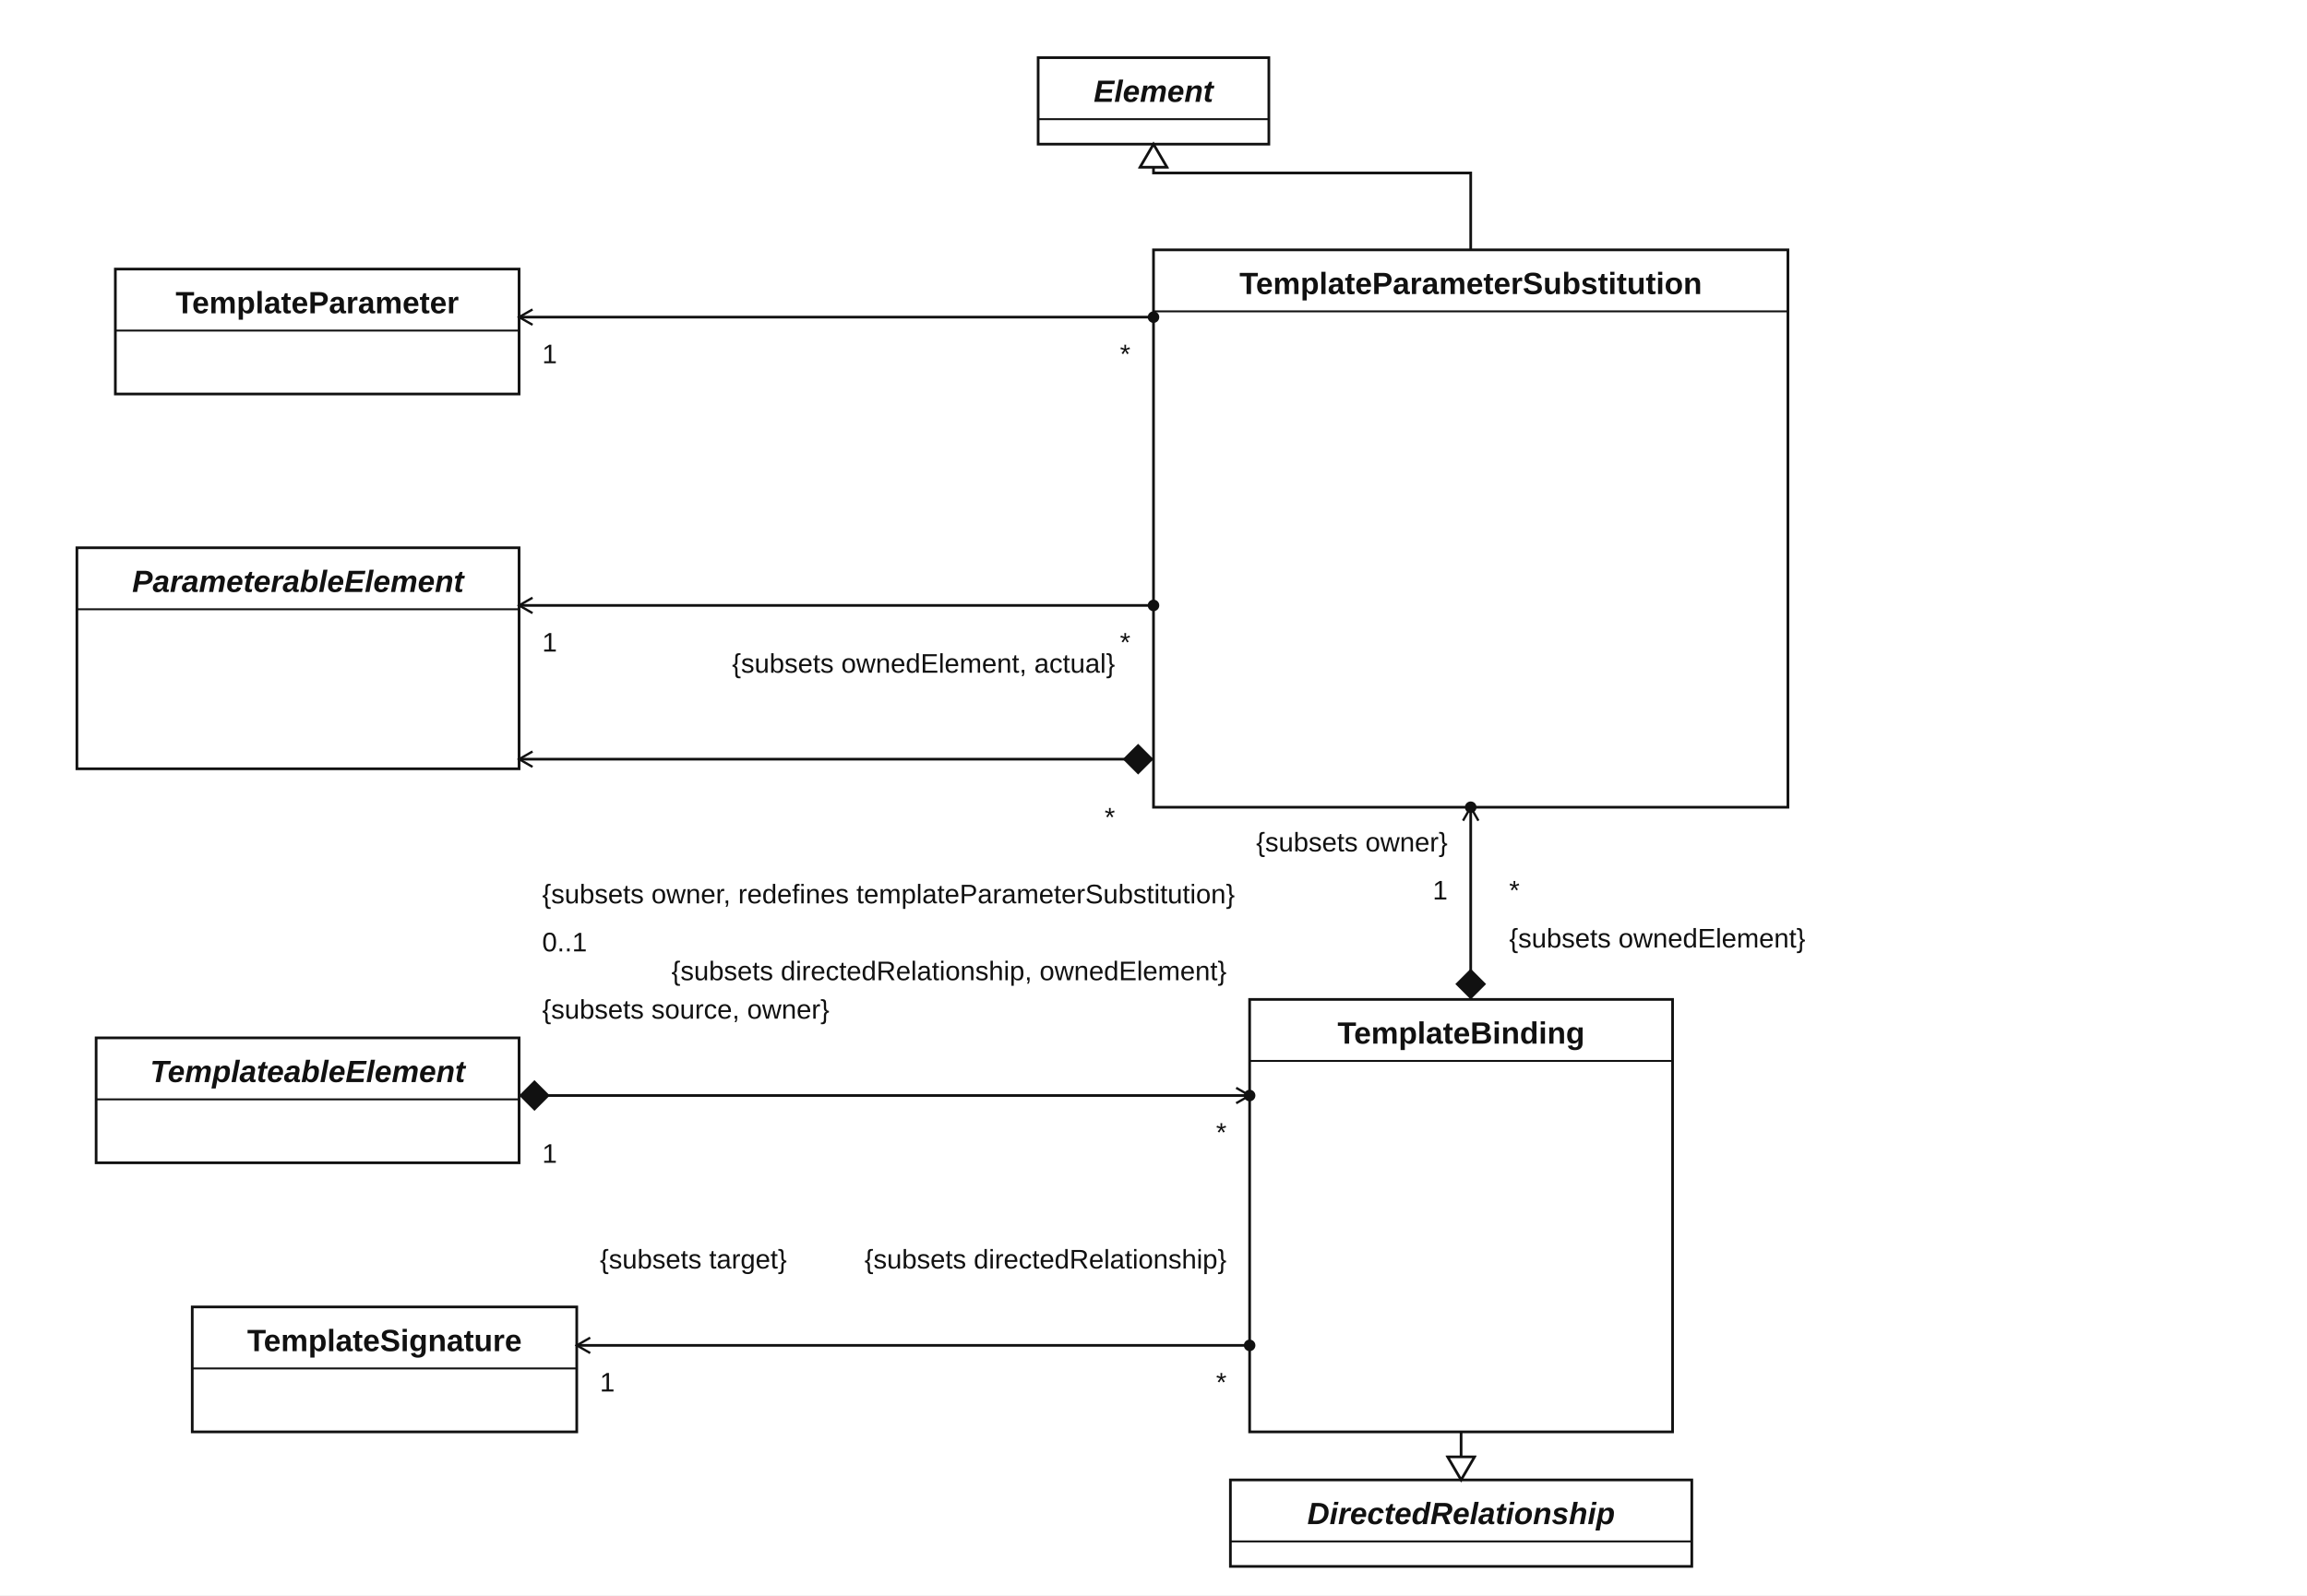
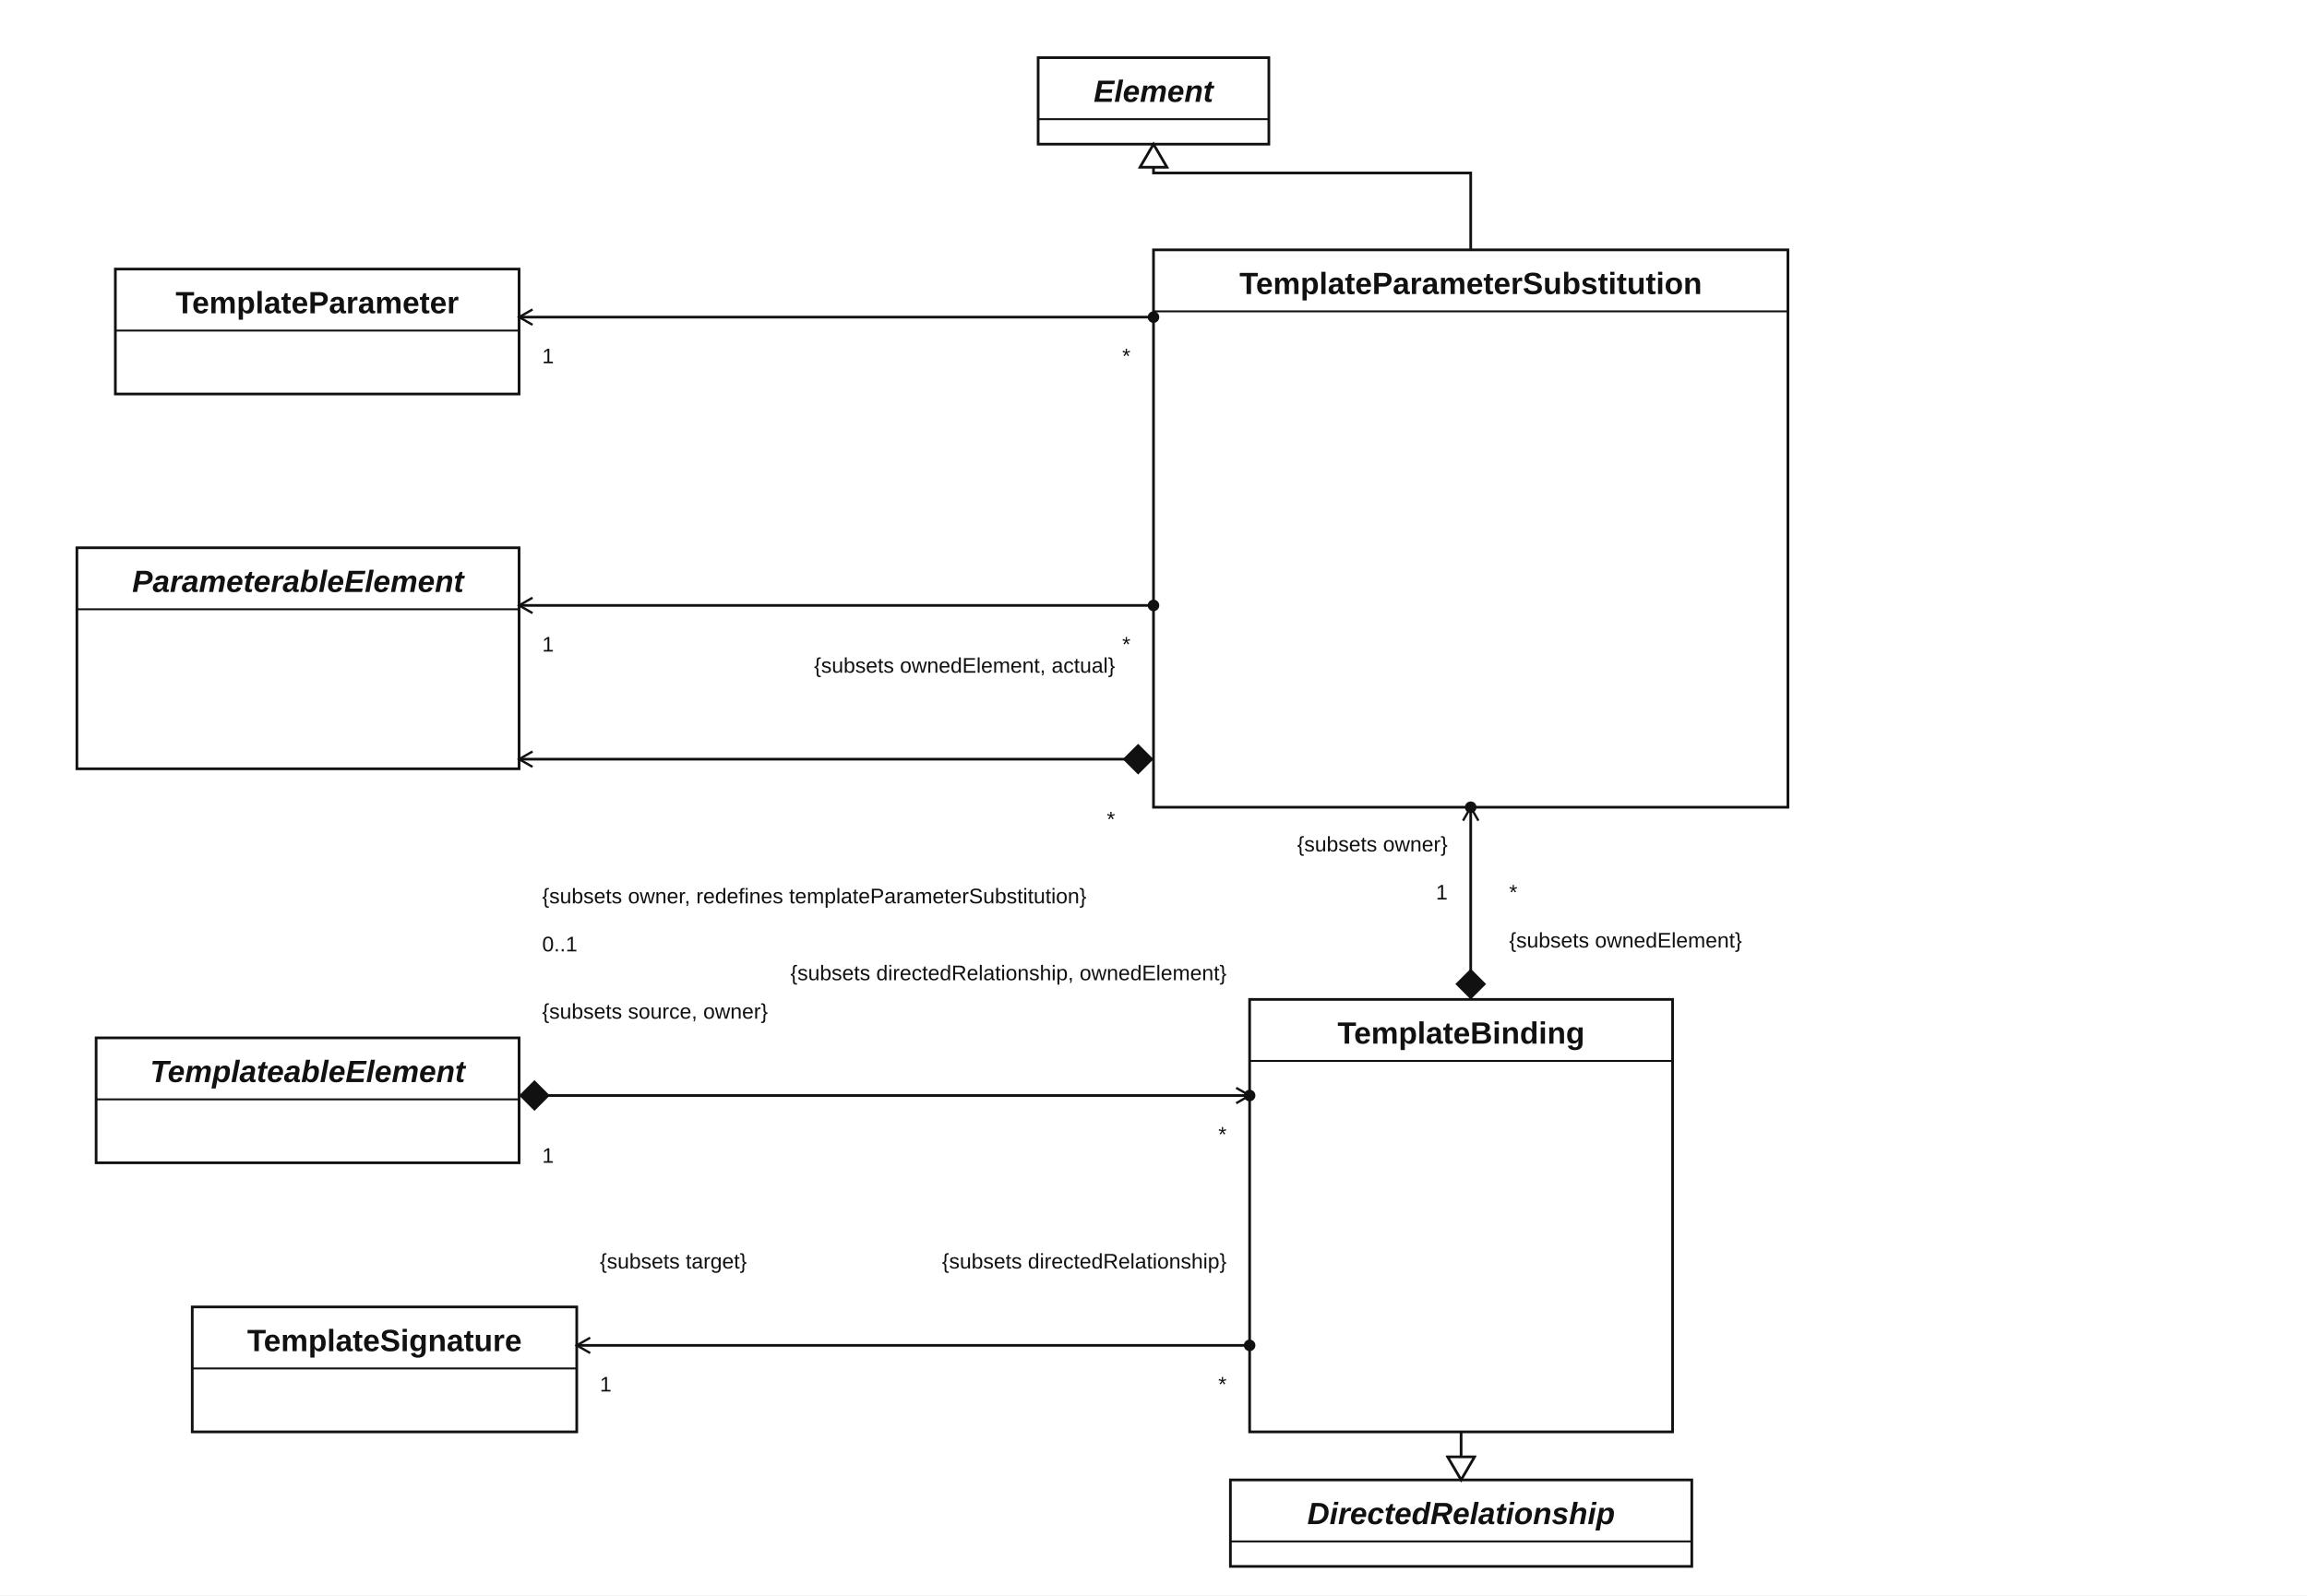
<svg xmlns="http://www.w3.org/2000/svg" width="1200" height="830" viewBox="0 0 1200 830" role="img" aria-labelledby="diagram-title diagram-description" data-figure="7.4">
  <defs>
    <marker id="generalization" markerWidth="15" markerHeight="16" refX="13" refY="8" orient="auto" markerUnits="userSpaceOnUse">
      <path d="M 1 1 L 13 8 L 1 15 Z" fill="#ffffff" stroke="#111111" stroke-width="1.4" />
    </marker>
    <marker id="navigation" markerWidth="9" markerHeight="10" refX="8" refY="5" orient="auto" markerUnits="userSpaceOnUse">
      <path d="M 1 1 L 8 5 L 1 9" fill="none" stroke="context-stroke" stroke-width="1.2" />
    </marker>
    <marker id="navigation-start" markerWidth="9" markerHeight="10" refX="8" refY="5" orient="auto-start-reverse" markerUnits="userSpaceOnUse">
      <path d="M 1 1 L 8 5 L 1 9" fill="none" stroke="context-stroke" stroke-width="1.2" />
    </marker>
    <style>.background, .class-box, .package-box, .note-box { fill: #ffffff; }
  .class-box, .package-box, .note-box, .association, .generalization-line,
  .class-divider, .example-association, .dependency-line, .note-link { stroke: #111111; stroke-width: 1.4; }
  .association, .generalization-line, .class-divider, .example-association,
  .dependency-line, .note-link { fill: none; }
  .class-divider { stroke-width: 1; }
  text { fill: #111111; font-family: Arial, Helvetica, sans-serif; font-size: 16px; }
  .class-name { font-weight: 700; }
  .abstract { font-style: italic; }
-   .attribute, .operation, .association-label, .example-label { font-size: 14px; }
+   .attribute, .operation { font-size: 14px; }
+   .association-end, .association-label, .example-association-group .example-label { font-size: 11px; }
  .end-dot, .composition { fill: #111111; }
  .dependency-line, .note-link { stroke-dasharray: 7 5; }
  .template-signature { stroke-dasharray: 4 3; }
  a { cursor: pointer; }
  a:hover .class-box, a:hover .note-box { fill: #eef3fb; stroke: #1e3a8a; }
  a:focus-visible { outline: none; }
  a:focus-visible .class-box, a:focus-visible .note-box { stroke: #7c3aed; stroke-width: 3; }
  .association, .example-association, .dependency-line { pointer-events: stroke; }
  .association-hitbox { fill: none; stroke: transparent; stroke-width: 12; pointer-events: stroke; }
  .association-group:hover .association, .example-association-group:hover .example-association,
  .dependency-group:hover .dependency-line { stroke: #1e3a8a; stroke-width: 2.2; }
  .association-group:hover text, .example-association-group:hover text,
  .dependency-group:hover text { fill: #1e3a8a; }
  .association-group:hover .end-dot, .association-group:hover .composition,
  .example-association-group:hover .end-dot { fill: #1e3a8a; }
  .association-end { cursor: help; }</style>
  </defs>
  <rect class="background" width="1200" height="830" />
  <a class="class-node" data-classifier="Element" href="../../index.html#/classifier/element" target="_top" aria-label="Element — открыть описание класса">
    <rect class="class-box" x="540" y="30" width="120" height="45" />
    <line class="class-divider" x1="540" y1="62" x2="660" y2="62" />
    <text class="class-name abstract" x="600.0" y="53" text-anchor="middle">Element</text>
  </a>
  <a class="class-node" data-classifier="TemplateParameter" href="../../index.html#/classifier/templateparameter" target="_top" aria-label="TemplateParameter — открыть описание класса">
    <rect class="class-box" x="60" y="140" width="210" height="65" />
    <line class="class-divider" x1="60" y1="172" x2="270" y2="172" />
    <text class="class-name" x="165.0" y="163" text-anchor="middle">TemplateParameter</text>
  </a>
  <a class="class-node" data-classifier="ParameterableElement" href="../../index.html#/classifier/parameterableelement" target="_top" aria-label="ParameterableElement — открыть описание класса">
    <rect class="class-box" x="40" y="285" width="230" height="115" />
    <line class="class-divider" x1="40" y1="317" x2="270" y2="317" />
    <text class="class-name abstract" x="155.0" y="308" text-anchor="middle">ParameterableElement</text>
  </a>
  <a class="class-node" data-classifier="TemplateParameterSubstitution" href="../../index.html#/classifier/templateparametersubstitution" target="_top" aria-label="TemplateParameterSubstitution — открыть описание класса">
    <rect class="class-box" x="600" y="130" width="330" height="290" />
    <line class="class-divider" x1="600" y1="162" x2="930" y2="162" />
    <text class="class-name" x="765.0" y="153" text-anchor="middle">TemplateParameterSubstitution</text>
  </a>
  <a class="class-node" data-classifier="TemplateableElement" href="../../index.html#/classifier/templateableelement" target="_top" aria-label="TemplateableElement — открыть описание класса">
    <rect class="class-box" x="50" y="540" width="220" height="65" />
    <line class="class-divider" x1="50" y1="572" x2="270" y2="572" />
    <text class="class-name abstract" x="160.0" y="563" text-anchor="middle">TemplateableElement</text>
  </a>
  <a class="class-node" data-classifier="TemplateSignature" href="../../index.html#/classifier/templatesignature" target="_top" aria-label="TemplateSignature — открыть описание класса">
    <rect class="class-box" x="100" y="680" width="200" height="65" />
    <line class="class-divider" x1="100" y1="712" x2="300" y2="712" />
    <text class="class-name" x="200.0" y="703" text-anchor="middle">TemplateSignature</text>
  </a>
  <a class="class-node" data-classifier="TemplateBinding" href="../../index.html#/classifier/templatebinding" target="_top" aria-label="TemplateBinding — открыть описание класса">
    <rect class="class-box" x="650" y="520" width="220" height="225" />
    <line class="class-divider" x1="650" y1="552" x2="870" y2="552" />
    <text class="class-name" x="760.0" y="543" text-anchor="middle">TemplateBinding</text>
  </a>
  <a class="class-node" data-classifier="DirectedRelationship" href="../../index.html#/classifier/directedrelationship" target="_top" aria-label="DirectedRelationship — открыть описание класса">
    <rect class="class-box" x="640" y="770" width="240" height="45" />
    <line class="class-divider" x1="640" y1="802" x2="880" y2="802" />
    <text class="class-name abstract" x="760.0" y="793" text-anchor="middle">DirectedRelationship</text>
  </a>
  <path class="generalization-line" d="M 765 130 V 90 H 600 V 75" data-child="TemplateParameterSubstitution" data-parent="Element" marker-end="url(#generalization)" />
  <path class="generalization-line" d="M 760 745 V 770" data-child="TemplateBinding" data-parent="DirectedRelationship" marker-end="url(#generalization)" />
  <a class="association-link" href="../../index.html#/association/a-formal-templateparametersubstitution" target="_top" aria-label="Открыть описание ассоциации A_formal_templateParameterSubstitution">
    <g class="association-group" id="A_formal_templateParameterSubstitution">
      <path class="association" d="M 270 165 H 600" marker-start="url(#navigation-start)" />
      <path class="association-hitbox" d="M 270 165 H 600" aria-hidden="true" />
      <circle class="end-dot" cx="600" cy="165" r="3" />
      <text class="association-end" x="282" y="150" />
      <text class="association-end" x="588" y="150" text-anchor="end" />
      <text class="association-label" x="282" y="189">1</text>
      <text class="association-label" x="588" y="189" text-anchor="end">*</text>
    </g>
  </a>
  <a class="association-link" href="../../index.html#/association/a-actual-templateparametersubstitution" target="_top" aria-label="Открыть описание ассоциации A_actual_templateParameterSubstitution">
    <g class="association-group" id="A_actual_templateParameterSubstitution">
      <path class="association" d="M 270 315 H 600" marker-start="url(#navigation-start)" />
      <path class="association-hitbox" d="M 270 315 H 600" aria-hidden="true" />
      <circle class="end-dot" cx="600" cy="315" r="3" />
      <text class="association-end" x="282" y="300" />
      <text class="association-end" x="588" y="300" text-anchor="end" />
      <text class="association-label" x="282" y="339">1</text>
      <text class="association-label" x="588" y="339" text-anchor="end">*</text>
    </g>
  </a>
  <a class="association-link" href="../../index.html#/association/a-ownedactual-owningtemplateparametersubstitution" target="_top" aria-label="Открыть описание ассоциации A_ownedActual_owningTemplateParameterSubstitution">
    <g class="association-group" id="A_ownedActual_owningTemplateParameterSubstitution">
      <path class="association" d="M 270 395 H 600" marker-start="url(#navigation-start)" />
      <path class="association-hitbox" d="M 270 395 H 600" aria-hidden="true" />
      <polygon class="composition" points="600,395 592,387 584,395 592,403" />
      <text class="association-end" x="282" y="420" />
      <text class="association-end" x="580" y="375" text-anchor="end" />
      <text class="association-label" x="282" y="495">0..1</text>
      <text class="association-label" x="282" y="470">{subsets owner, redefines templateParameterSubstitution}</text>
      <text class="association-label" x="580" y="350" text-anchor="end">{subsets ownedElement, actual}</text>
      <text class="association-label" x="580" y="430" text-anchor="end">*</text>
    </g>
  </a>
  <a class="association-link" href="../../index.html#/association/a-parametersubstitution-templatebinding" target="_top" aria-label="Открыть описание ассоциации A_parameterSubstitution_templateBinding">
    <g class="association-group" id="A_parameterSubstitution_templateBinding">
      <path class="association" d="M 765 420 V 520" marker-start="url(#navigation-start)" />
      <path class="association-hitbox" d="M 765 420 V 520" aria-hidden="true" />
      <polygon class="composition" points="765,520 757,512 765,504 773,512" />
      <circle class="end-dot" cx="765" cy="420" r="3" />
      <text class="association-end" x="753" y="493" text-anchor="end" />
      <text class="association-end" x="785" y="443" />
      <text class="association-label" x="753" y="443" text-anchor="end">{subsets owner}</text>
      <text class="association-label" x="753" y="468" text-anchor="end">1</text>
      <text class="association-label" x="785" y="493">{subsets ownedElement}</text>
      <text class="association-label" x="785" y="468">*</text>
    </g>
  </a>
  <a class="association-link" href="../../index.html#/association/a-templatebinding-boundelement" target="_top" aria-label="Открыть описание ассоциации A_templateBinding_boundElement">
    <g class="association-group" id="A_templateBinding_boundElement">
      <path class="association" d="M 270 570 H 650" marker-end="url(#navigation)" />
      <path class="association-hitbox" d="M 270 570 H 650" aria-hidden="true" />
      <polygon class="composition" points="270,570 278,562 286,570 278,578" />
      <circle class="end-dot" cx="650" cy="570" r="3" />
      <text class="association-end" x="282" y="555" />
      <text class="association-end" x="638" y="555" text-anchor="end" />
      <text class="association-label" x="282" y="530">{subsets source, owner}</text>
      <text class="association-label" x="282" y="605">1</text>
      <text class="association-label" x="638" y="510" text-anchor="end">{subsets directedRelationship, ownedElement}</text>
      <text class="association-label" x="638" y="594" text-anchor="end">*</text>
    </g>
  </a>
  <a class="association-link" href="../../index.html#/association/a-signature-templatebinding" target="_top" aria-label="Открыть описание ассоциации A_signature_templateBinding">
    <g class="association-group" id="A_signature_templateBinding">
      <path class="association" d="M 300 700 H 650" marker-start="url(#navigation-start)" />
      <path class="association-hitbox" d="M 300 700 H 650" aria-hidden="true" />
      <circle class="end-dot" cx="650" cy="700" r="3" />
      <text class="association-end" x="312" y="685" />
      <text class="association-end" x="638" y="685" text-anchor="end" />
      <text class="association-label" x="312" y="660">{subsets target}</text>
      <text class="association-label" x="312" y="724">1</text>
      <text class="association-label" x="638" y="660" text-anchor="end">{subsets directedRelationship}</text>
      <text class="association-label" x="638" y="724" text-anchor="end">*</text>
    </g>
  </a>
</svg>
